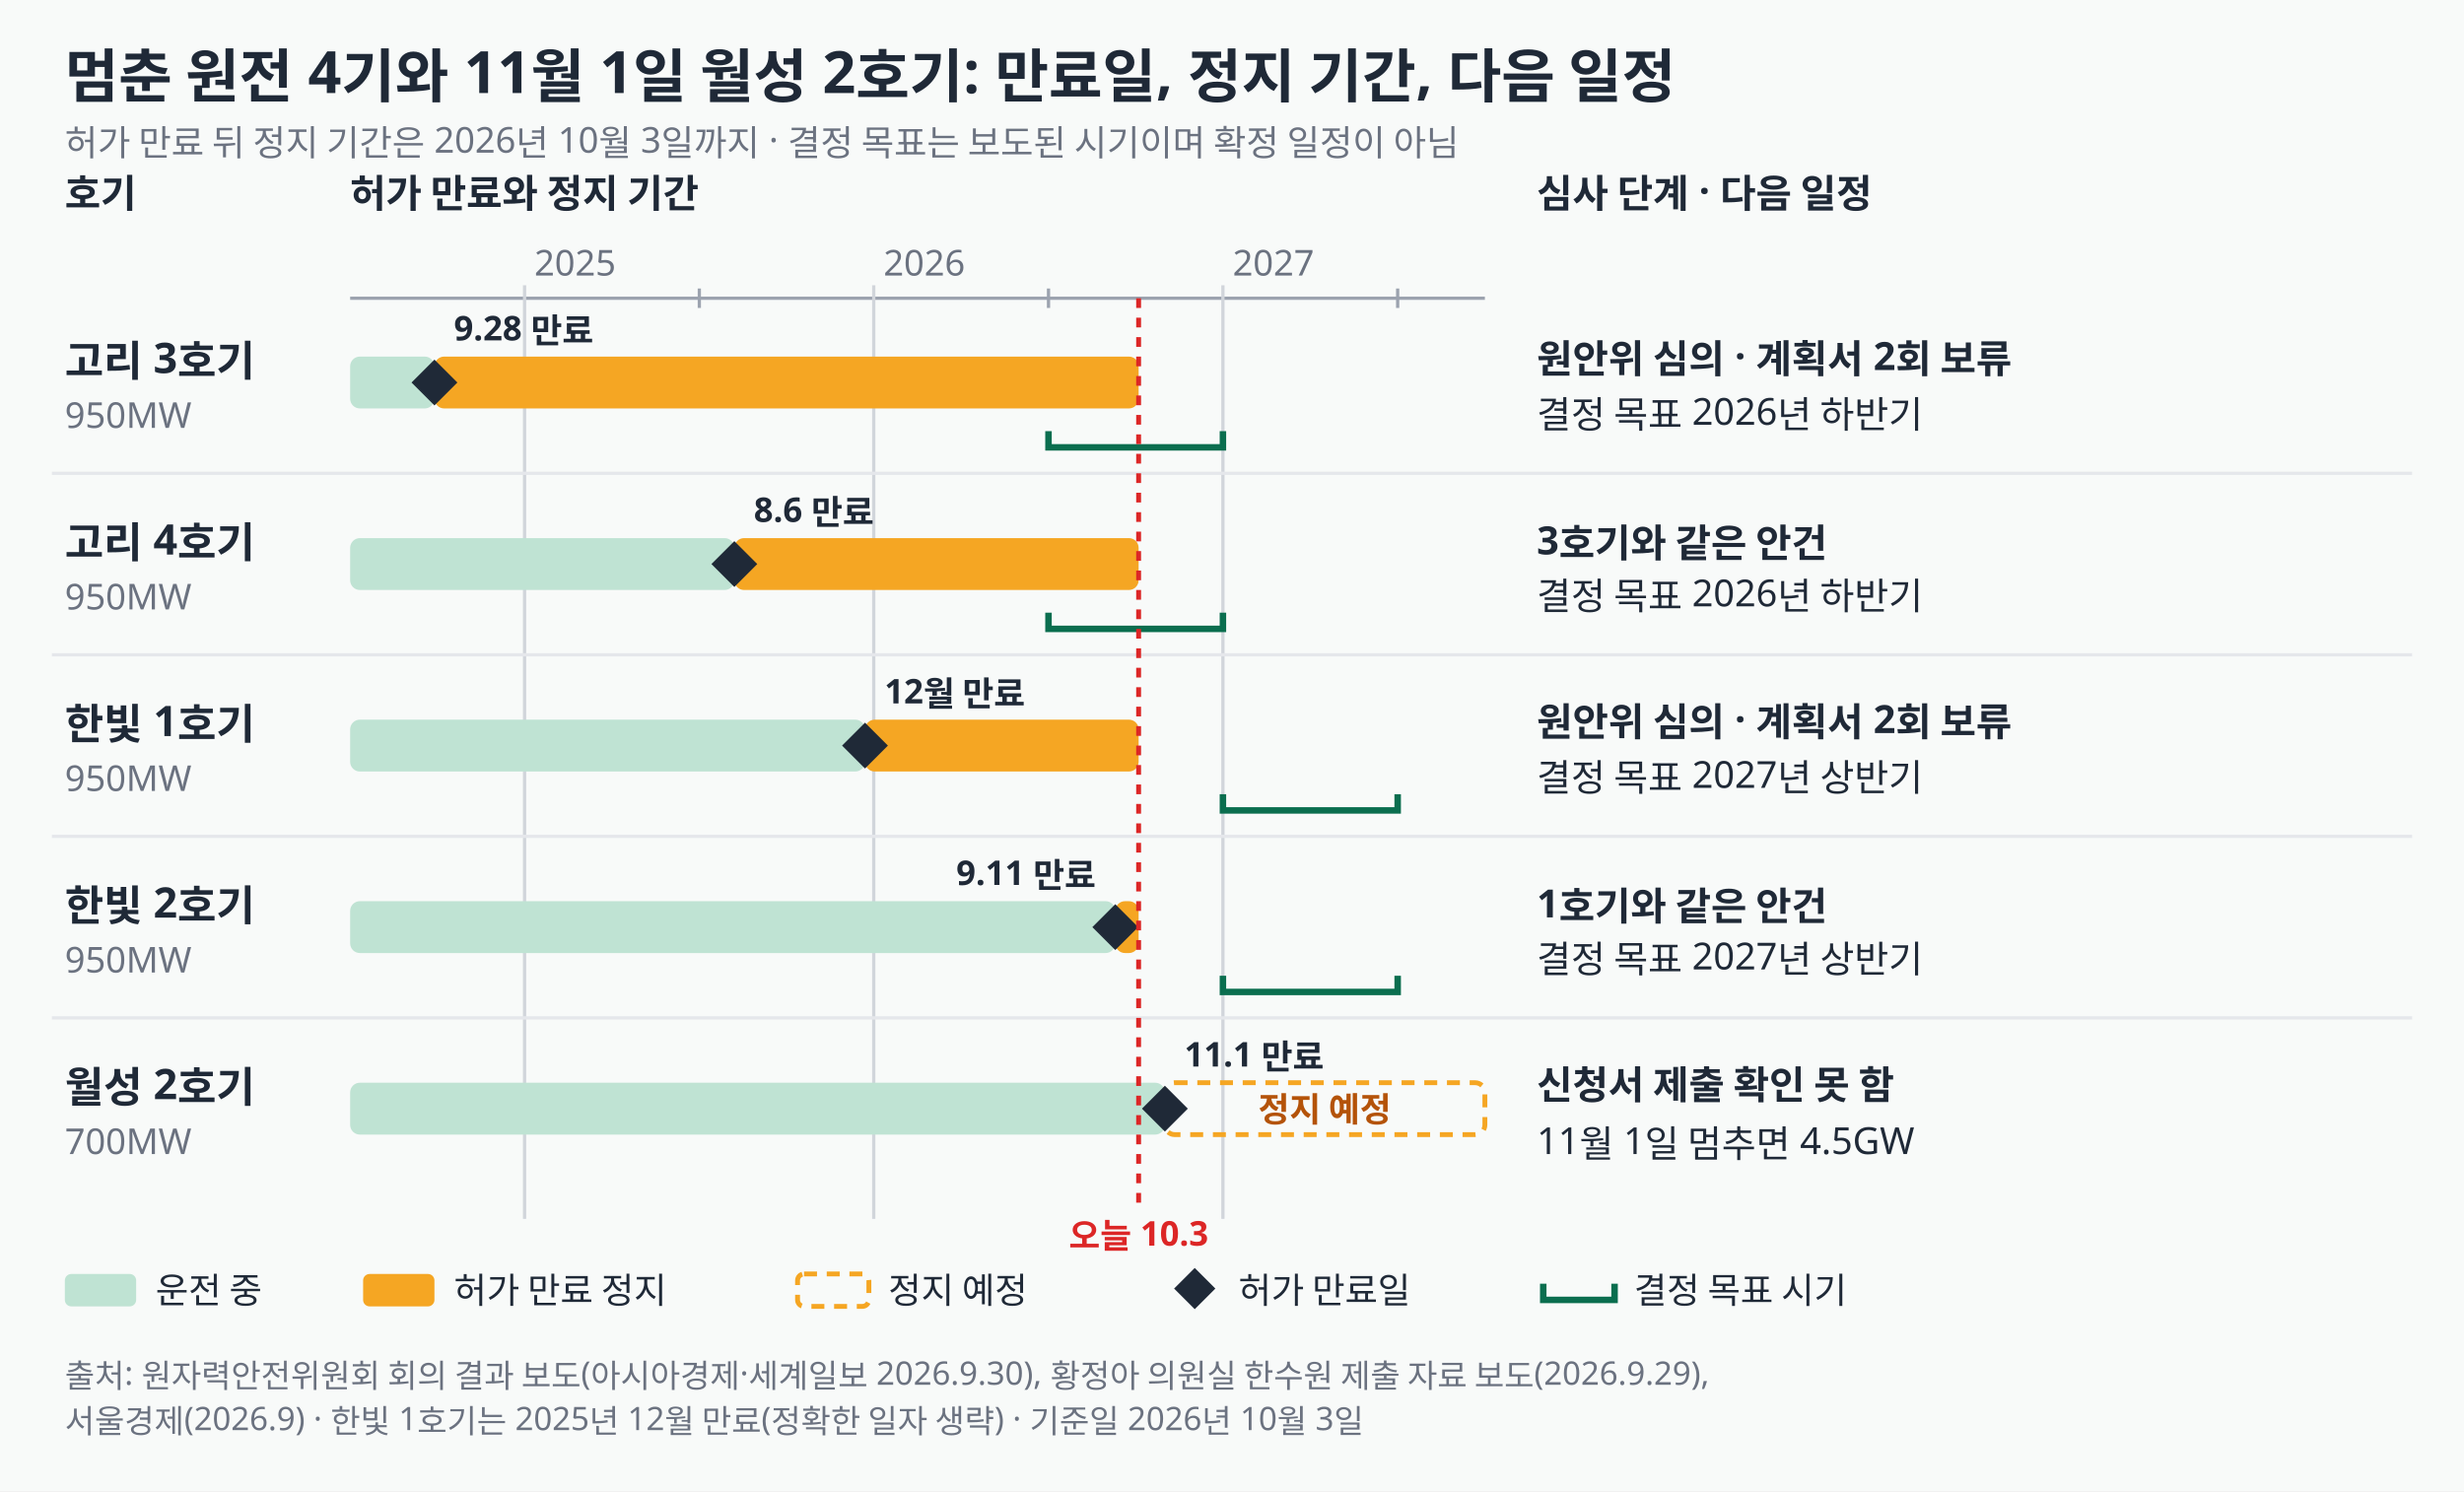
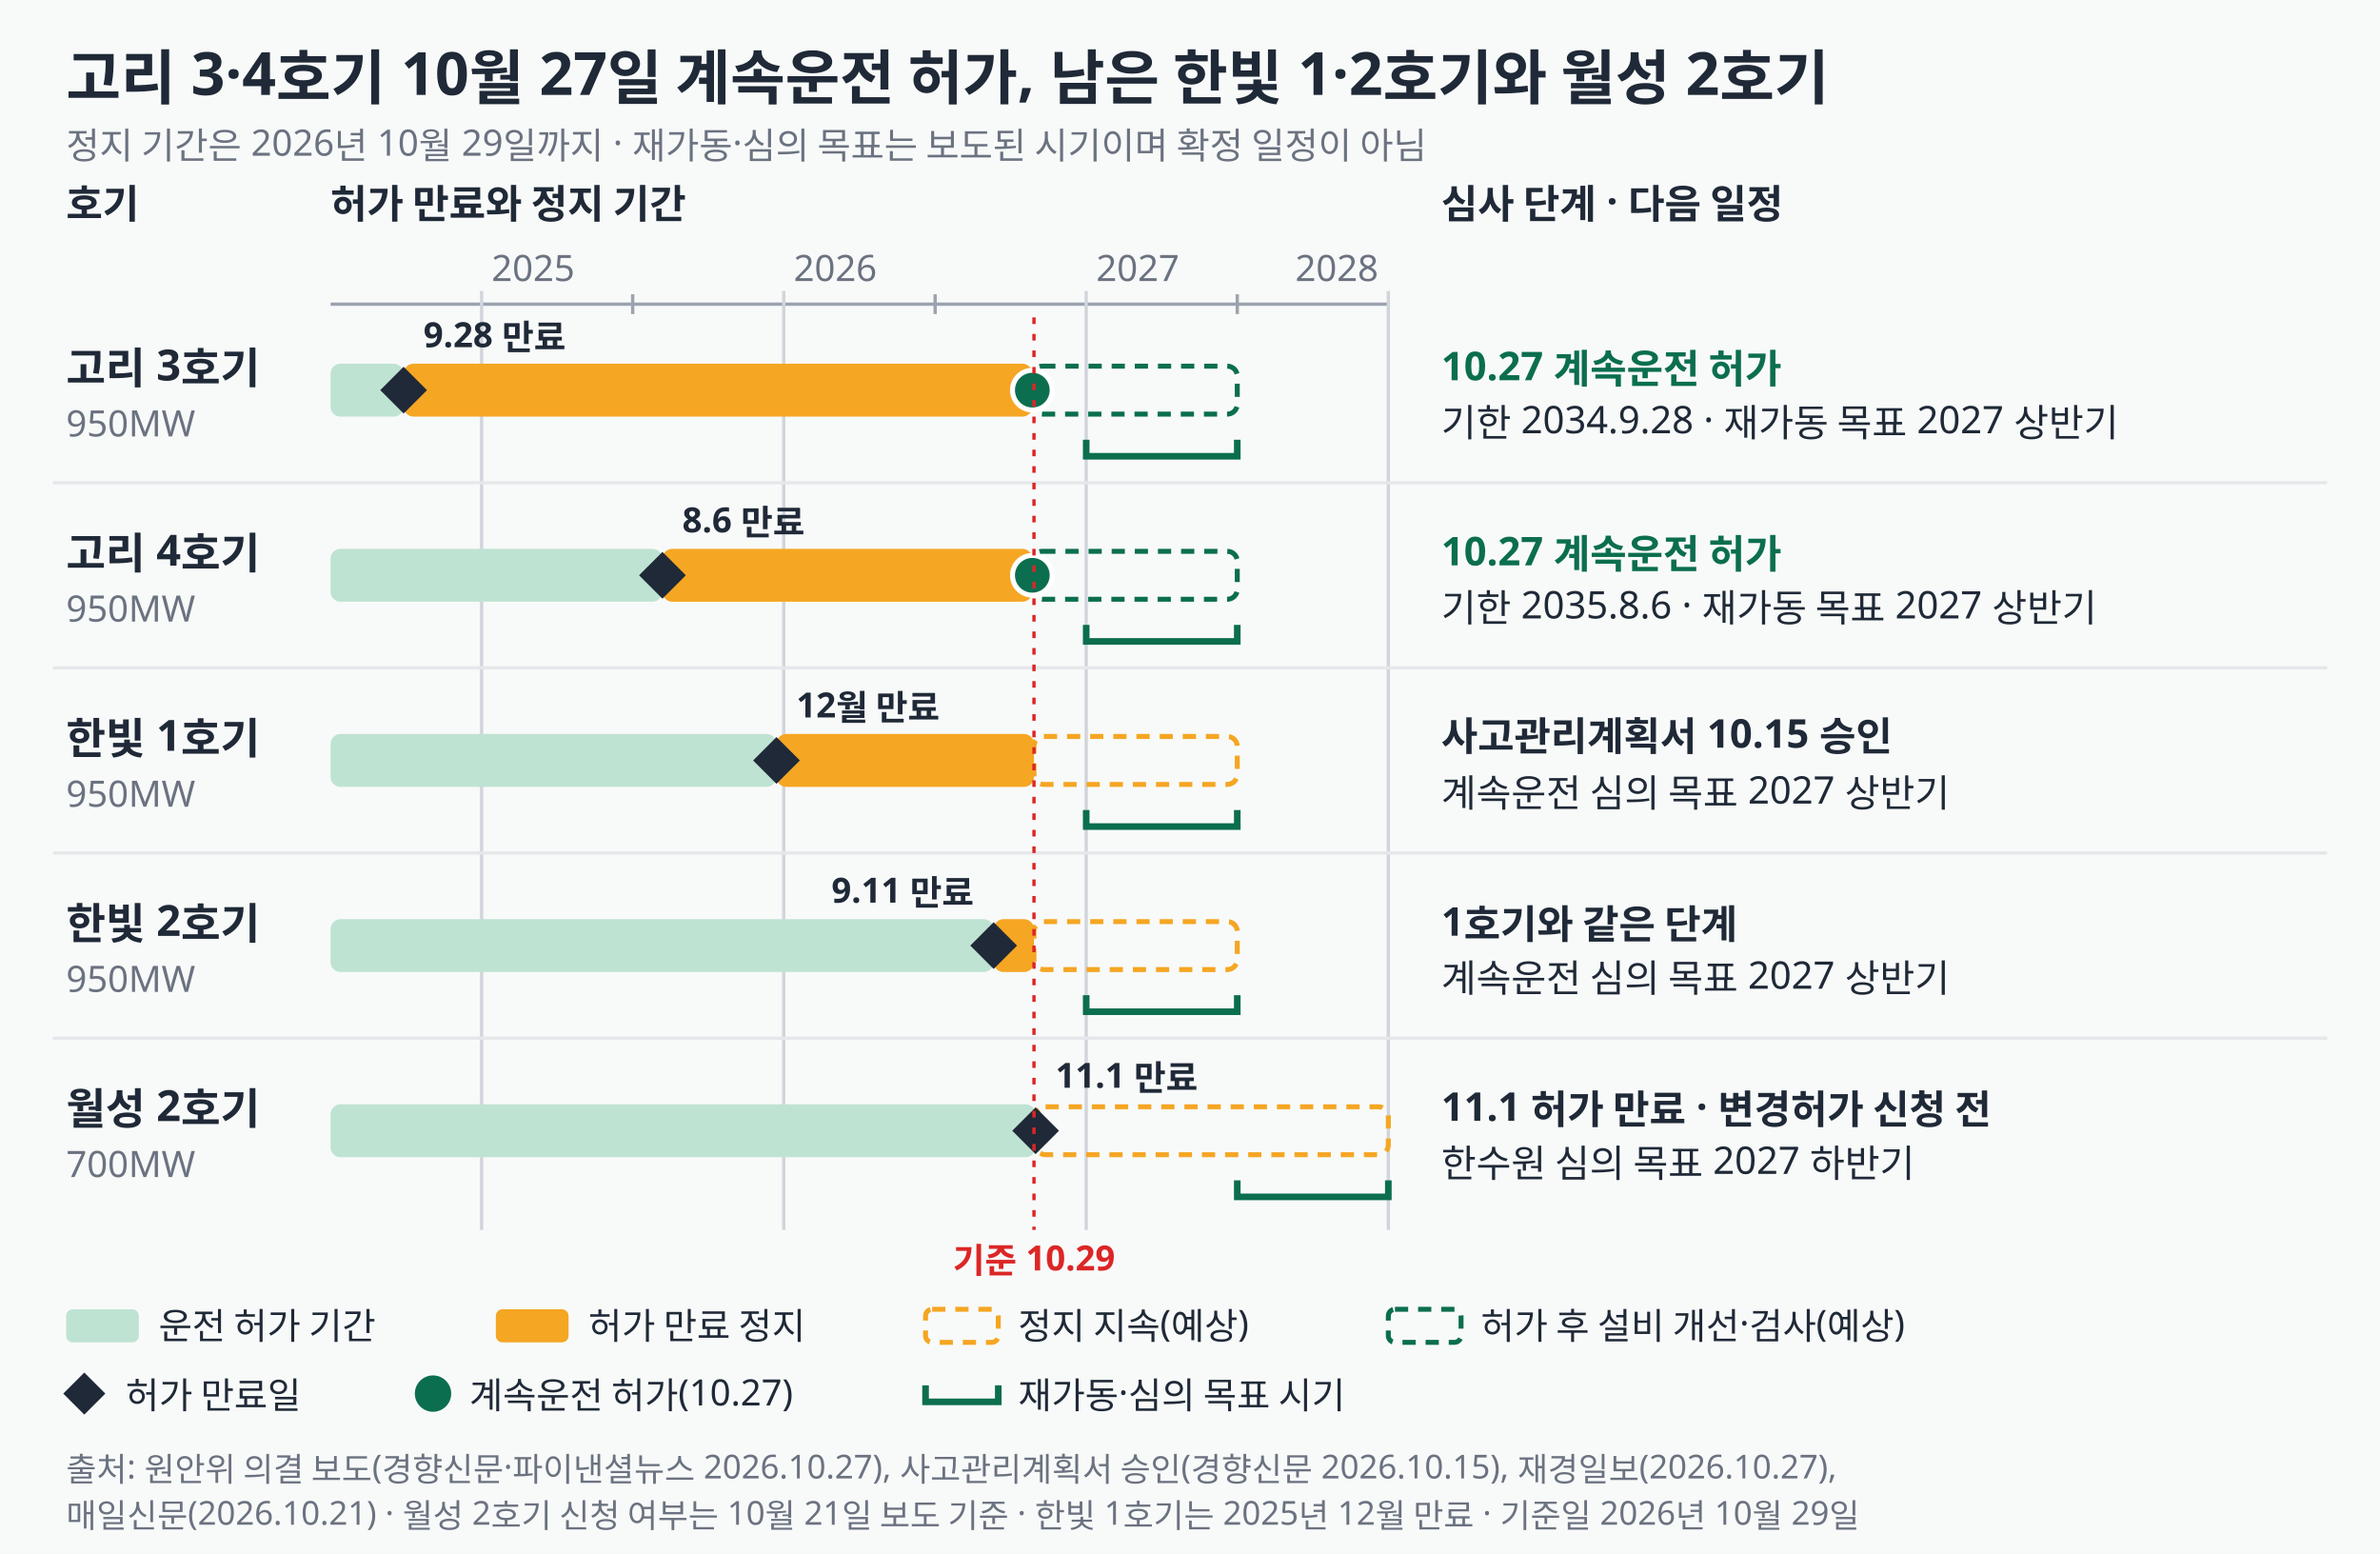
- <svg xmlns="http://www.w3.org/2000/svg" viewBox="0 0 760 460" role="img" aria-labelledby="t" font-family="Pretendard, 'Apple SD Gothic Neo', 'Malgun Gothic', sans-serif">
+ <svg xmlns="http://www.w3.org/2000/svg" viewBox="0 0 720 470" role="img" aria-labelledby="t" font-family="Pretendard, 'Apple SD Gothic Neo', 'Malgun Gothic', sans-serif">
  <style>
    .title { font-size: 18px; font-weight: 800; fill: #1f2937; }
    .sub { font-size: 11px; fill: #6b7280; }
    .hd { font-size: 12px; font-weight: 800; fill: #1f2937; }
    .nm { font-size: 13px; font-weight: 800; fill: #1f2937; }
    .mw { font-size: 11px; fill: #6b7280; }
    .tk { font-size: 11px; fill: #6b7280; }
    .dt { font-size: 10.5px; fill: #1f2937; font-weight: 700; }
    .i1 { font-size: 12px; fill: #1f2937; font-weight: 700; }
    .i2 { font-size: 11.5px; fill: #1f2937; }
+     .ok { font-size: 12px; fill: #0b6e4f; font-weight: 800; }
    .lg { font-size: 11px; fill: #1f2937; }
    .src { font-size: 10px; fill: #6b7280; }
  </style>
-   <rect x="0" y="0" width="760" height="460" fill="#f8faf9" />
-   <text x="20" y="30" class="title">멈춘 원전 4기와 11월 1일 월성 2호기: 만료일, 정지 기간, 다음 일정</text>
-   <text x="20" y="48" class="sub">허가 만료 뒤 정지 기간은 2026년 10월 3일까지 · 결정 목표는 보도된 시기이며 확정 일정이 아님</text>
-   <text x="20" y="64" class="hd">호기</text>
-   <text x="108" y="64" class="hd">허가 만료와 정지 기간</text>
-   <text x="474" y="64" class="hd">심사 단계 · 다음 일정</text>
-   <line x1="108" y1="92" x2="458" y2="92" stroke="#9ca3af" stroke-width="1" />
-   <line x1="161.8" y1="88" x2="161.8" y2="376" stroke="#d1d5db" stroke-width="1" />
-   <text x="164.8" y="85" class="tk">2025</text>
-   <line x1="269.5" y1="88" x2="269.5" y2="376" stroke="#d1d5db" stroke-width="1" />
-   <text x="272.5" y="85" class="tk">2026</text>
-   <line x1="377.2" y1="88" x2="377.2" y2="376" stroke="#d1d5db" stroke-width="1" />
-   <text x="380.2" y="85" class="tk">2027</text>
-   <line x1="215.7" y1="89" x2="215.7" y2="95" stroke="#9ca3af" stroke-width="1" />
-   <line x1="323.4" y1="89" x2="323.4" y2="95" stroke="#9ca3af" stroke-width="1" />
-   <line x1="431.1" y1="89" x2="431.1" y2="95" stroke="#9ca3af" stroke-width="1" />
+   <rect x="0" y="0" width="720" height="470" fill="#f8faf9" />
+   <text x="20" y="30" class="title">고리 3·4호기 10월 27일 계속운전 허가, 남은 한빛 1·2호기와 월성 2호기</text>
+   <text x="20" y="48" class="sub">정지 기간은 2026년 10월 29일까지 · 재가동·심의 목표는 보도된 시기이며 확정 일정이 아님</text>
+   <text x="20" y="66" class="hd">호기</text>
+   <text x="100" y="66" class="hd">허가 만료와 정지 기간</text>
+   <text x="436" y="66" class="hd">심사 단계 · 다음 일정</text>
+   <line x1="100" y1="92" x2="420" y2="92" stroke="#9ca3af" stroke-width="1" />
+   <line x1="145.7" y1="88" x2="145.7" y2="372" stroke="#d1d5db" stroke-width="1" />
+   <text x="148.7" y="85" class="tk">2025</text>
+   <line x1="237.1" y1="88" x2="237.1" y2="372" stroke="#d1d5db" stroke-width="1" />
+   <text x="240.1" y="85" class="tk">2026</text>
+   <line x1="328.6" y1="88" x2="328.6" y2="372" stroke="#d1d5db" stroke-width="1" />
+   <text x="331.6" y="85" class="tk">2027</text>
+   <line x1="420" y1="88" x2="420" y2="372" stroke="#d1d5db" stroke-width="1" />
+   <text x="417" y="85" class="tk" text-anchor="end">2028</text>
+   <line x1="191.4" y1="89" x2="191.4" y2="95" stroke="#9ca3af" stroke-width="1" />
+   <line x1="282.9" y1="89" x2="282.9" y2="95" stroke="#9ca3af" stroke-width="1" />
+   <line x1="374.3" y1="89" x2="374.3" y2="95" stroke="#9ca3af" stroke-width="1" />
  <text x="20" y="116" class="nm">고리 3호기</text>
  <text x="20" y="132" class="mw">950MW</text>
-   <rect x="108" y="110" width="26.0" height="16" rx="3" fill="#bfe3d3" />
-   <rect x="134.0" y="110" width="217.2" height="16" rx="3" fill="#f5a623" />
-   <rect x="129.0" y="113" width="10" height="10" transform="rotate(45 134.0 118)" fill="#1f2937" />
-   <text x="140.0" y="105" class="dt">9.28 만료</text>
-   <path d="M323.4 133 V138 H377.2 V133" fill="none" stroke="#0b6e4f" stroke-width="2" />
-   <text x="474" y="115" class="i1">원안위 심의 · 계획서 2회 보류</text>
-   <text x="474" y="132" class="i2">결정 목표 2026년 하반기</text>
-   <line x1="16" y1="146.0" x2="744" y2="146.0" stroke="#e5e7eb" stroke-width="1" />
+   <rect x="100" y="110" width="22.1" height="16" rx="3" fill="#bfe3d3" />
+   <rect x="122.1" y="110" width="190.2" height="16" rx="3" fill="#f5a623" />
+   <rect x="312.3" y="110.75" width="62" height="14.5" rx="3" fill="none" stroke="#0b6e4f" stroke-width="1.5" stroke-dasharray="4 3" />
+   <rect x="117.1" y="113" width="10" height="10" transform="rotate(45 122.1 118)" fill="#1f2937" />
+   <text x="128.1" y="105" class="dt">9.28 만료</text>
+   <circle cx="312.3" cy="118" r="6" fill="#0b6e4f" stroke="#ffffff" stroke-width="1.5" />
+   <path d="M328.6 133 V138 H374.3 V133" fill="none" stroke="#0b6e4f" stroke-width="2" />
+   <text x="436" y="115" class="ok">10.27 계속운전 허가</text>
+   <text x="436" y="132" class="i2">기한 2034.9.28 · 재가동 목표 2027 상반기</text>
+   <line x1="16" y1="146" x2="704" y2="146" stroke="#e5e7eb" stroke-width="1" />
  <text x="20" y="172" class="nm">고리 4호기</text>
  <text x="20" y="188" class="mw">950MW</text>
-   <rect x="108" y="166" width="118.5" height="16" rx="3" fill="#bfe3d3" />
-   <rect x="226.5" y="166" width="124.7" height="16" rx="3" fill="#f5a623" />
-   <rect x="221.5" y="169" width="10" height="10" transform="rotate(45 226.5 174)" fill="#1f2937" />
-   <text x="232.5" y="161" class="dt">8.6 만료</text>
-   <path d="M323.4 189 V194 H377.2 V189" fill="none" stroke="#0b6e4f" stroke-width="2" />
-   <text x="474" y="171" class="i1">3호기와 같은 안건</text>
-   <text x="474" y="188" class="i2">결정 목표 2026년 하반기</text>
-   <line x1="16" y1="202.0" x2="744" y2="202.0" stroke="#e5e7eb" stroke-width="1" />
+   <rect x="100" y="166" width="100.4" height="16" rx="3" fill="#bfe3d3" />
+   <rect x="200.4" y="166" width="111.9" height="16" rx="3" fill="#f5a623" />
+   <rect x="312.3" y="166.75" width="62" height="14.5" rx="3" fill="none" stroke="#0b6e4f" stroke-width="1.5" stroke-dasharray="4 3" />
+   <rect x="195.4" y="169" width="10" height="10" transform="rotate(45 200.4 174)" fill="#1f2937" />
+   <text x="206.4" y="161" class="dt">8.6 만료</text>
+   <circle cx="312.3" cy="174" r="6" fill="#0b6e4f" stroke="#ffffff" stroke-width="1.5" />
+   <path d="M328.6 189 V194 H374.3 V189" fill="none" stroke="#0b6e4f" stroke-width="2" />
+   <text x="436" y="171" class="ok">10.27 계속운전 허가</text>
+   <text x="436" y="188" class="i2">기한 2035.8.6 · 재가동 목표 2027 상반기</text>
+   <line x1="16" y1="202" x2="704" y2="202" stroke="#e5e7eb" stroke-width="1" />
  <text x="20" y="228" class="nm">한빛 1호기</text>
  <text x="20" y="244" class="mw">950MW</text>
-   <rect x="108" y="222" width="158.8" height="16" rx="3" fill="#bfe3d3" />
-   <rect x="266.8" y="222" width="84.4" height="16" rx="3" fill="#f5a623" />
-   <rect x="261.8" y="225" width="10" height="10" transform="rotate(45 266.8 230)" fill="#1f2937" />
-   <text x="272.8" y="217" class="dt">12월 만료</text>
-   <path d="M377.2 245 V250 H431.1 V245" fill="none" stroke="#0b6e4f" stroke-width="2" />
-   <text x="474" y="227" class="i1">원안위 심의 · 계획서 2회 보류</text>
-   <text x="474" y="244" class="i2">결정 목표 2027년 상반기</text>
-   <line x1="16" y1="258.0" x2="744" y2="258.0" stroke="#e5e7eb" stroke-width="1" />
+   <rect x="100" y="222" width="134.9" height="16" rx="3" fill="#bfe3d3" />
+   <rect x="234.9" y="222" width="77.9" height="16" rx="3" fill="#f5a623" />
+   <rect x="312.8" y="222.75" width="61.5" height="14.5" rx="3" fill="none" stroke="#f5a623" stroke-width="1.5" stroke-dasharray="4 3" />
+   <rect x="229.9" y="225" width="10" height="10" transform="rotate(45 234.9 230)" fill="#1f2937" />
+   <text x="240.9" y="217" class="dt">12월 만료</text>
+   <path d="M328.6 245 V250 H374.3 V245" fill="none" stroke="#0b6e4f" stroke-width="2" />
+   <text x="436" y="227" class="i1">사고관리계획서 10.15 승인</text>
+   <text x="436" y="244" class="i2">계속운전 심의 목표 2027 상반기</text>
+   <line x1="16" y1="258" x2="704" y2="258" stroke="#e5e7eb" stroke-width="1" />
  <text x="20" y="284" class="nm">한빛 2호기</text>
  <text x="20" y="300" class="mw">950MW</text>
-   <rect x="108" y="278" width="236.0" height="16" rx="3" fill="#bfe3d3" />
-   <rect x="344.0" y="278" width="7.2" height="16" rx="3" fill="#f5a623" />
-   <rect x="339.0" y="281" width="10" height="10" transform="rotate(45 344.0 286)" fill="#1f2937" />
-   <text x="338.0" y="273" class="dt" text-anchor="end">9.11 만료</text>
-   <path d="M377.2 301 V306 H431.1 V301" fill="none" stroke="#0b6e4f" stroke-width="2" />
-   <text x="474" y="283" class="i1">1호기와 같은 안건</text>
-   <text x="474" y="300" class="i2">결정 목표 2027년 상반기</text>
-   <line x1="16" y1="314.0" x2="744" y2="314.0" stroke="#e5e7eb" stroke-width="1" />
+   <rect x="100" y="278" width="200.6" height="16" rx="3" fill="#bfe3d3" />
+   <rect x="300.6" y="278" width="12.2" height="16" rx="3" fill="#f5a623" />
+   <rect x="312.8" y="278.75" width="61.5" height="14.5" rx="3" fill="none" stroke="#f5a623" stroke-width="1.5" stroke-dasharray="4 3" />
+   <rect x="295.6" y="281" width="10" height="10" transform="rotate(45 300.6 286)" fill="#1f2937" />
+   <text x="294.6" y="273" class="dt" text-anchor="end">9.11 만료</text>
+   <path d="M328.6 301 V306 H374.3 V301" fill="none" stroke="#0b6e4f" stroke-width="2" />
+   <text x="436" y="283" class="i1">1호기와 같은 단계</text>
+   <text x="436" y="300" class="i2">계속운전 심의 목표 2027 상반기</text>
+   <line x1="16" y1="314" x2="704" y2="314" stroke="#e5e7eb" stroke-width="1" />
  <text x="20" y="340" class="nm">월성 2호기</text>
  <text x="20" y="356" class="mw">700MW</text>
-   <rect x="108" y="334" width="251.3" height="16" rx="3" fill="#bfe3d3" />
-   <rect x="359.3" y="334" width="98.7" height="16" rx="3" fill="none" stroke="#f5a623" stroke-width="1.5" stroke-dasharray="4 3" />
-   <text x="408.6" y="346" class="dt" text-anchor="middle" style="fill:#b45309">정지 예정</text>
-   <rect x="354.3" y="337" width="10" height="10" transform="rotate(45 359.3 342)" fill="#1f2937" />
-   <text x="365.3" y="329" class="dt">11.1 만료</text>
-   <text x="474" y="339" class="i1">신청서 제출 확인 못 함</text>
-   <text x="474" y="356" class="i2">11월 1일 멈추면 4.5GW</text>
-   <line x1="351.2" y1="92" x2="351.2" y2="372" stroke="#dc2626" stroke-width="1.5" stroke-dasharray="3 3" />
-   <text x="351.2" y="385" class="dt" text-anchor="middle" style="fill:#dc2626">오늘 10.3</text>
-   <rect x="20" y="393" width="22" height="10" rx="2" fill="#bfe3d3" />
-   <text x="48" y="402" class="lg">운전 중</text>
-   <rect x="112" y="393" width="22" height="10" rx="2" fill="#f5a623" />
-   <text x="140" y="402" class="lg">허가 만료 정지</text>
-   <rect x="246" y="393" width="22" height="10" rx="2" fill="none" stroke="#f5a623" stroke-width="1.5" stroke-dasharray="4 3" />
-   <text x="274" y="402" class="lg">정지 예정</text>
-   <rect x="364" y="393" width="9" height="9" transform="rotate(45 368.5 397.5)" fill="#1f2937" />
-   <text x="382" y="402" class="lg">허가 만료일</text>
-   <path d="M476 396 V401 H498 V396" fill="none" stroke="#0b6e4f" stroke-width="2" />
-   <text x="504" y="402" class="lg">결정 목표 시기</text>
-   <text x="20" y="428" class="src">출처: 원자력안전위원회 회의 결과 보도(아시아경제·세계일보 2026.9.30), 황정아 의원실 한수원 제출 자료 보도(2026.9.29),</text>
-   <text x="20" y="442" class="src">서울경제(2026.9) · 한빛 1호기는 2025년 12월 만료(정확한 일자 생략) · 기준일 2026년 10월 3일</text>
+   <rect x="100" y="334" width="213.3" height="16" rx="3" fill="#bfe3d3" />
+   <rect x="313.3" y="334.75" width="106.7" height="14.5" rx="3" fill="none" stroke="#f5a623" stroke-width="1.5" stroke-dasharray="4 3" />
+   <rect x="308.3" y="337" width="10" height="10" transform="rotate(45 313.3 342)" fill="#1f2937" />
+   <text x="319.3" y="329" class="dt">11.1 만료</text>
+   <path d="M374.3 357 V362 H420 V357" fill="none" stroke="#0b6e4f" stroke-width="2" />
+   <text x="436" y="339" class="i1">11.1 허가 만료 · 변경허가 신청 전</text>
+   <text x="436" y="356" class="i2">한수원 심의 목표 2027 하반기</text>
+   <line x1="312.8" y1="96" x2="312.8" y2="372" stroke="#dc2626" stroke-width="1" stroke-dasharray="2 3" />
+   <text x="312.8" y="385" class="dt" text-anchor="middle" style="fill:#dc2626">기준 10.29</text>
+   <rect x="20" y="396" width="22" height="10" rx="2" fill="#bfe3d3" />
+   <text x="48" y="405" class="lg">운전 허가 기간</text>
+   <rect x="150" y="396" width="22" height="10" rx="2" fill="#f5a623" />
+   <text x="178" y="405" class="lg">허가 만료 정지</text>
+   <rect x="280" y="396" width="22" height="10" rx="2" fill="none" stroke="#f5a623" stroke-width="1.5" stroke-dasharray="4 3" />
+   <text x="308" y="405" class="lg">정지 지속(예상)</text>
+   <rect x="420" y="396" width="22" height="10" rx="2" fill="none" stroke="#0b6e4f" stroke-width="1.5" stroke-dasharray="4 3" />
+   <text x="448" y="405" class="lg">허가 후 설비 개선·검사(예상)</text>
+   <rect x="21" y="417" width="9" height="9" transform="rotate(45 25.5 421.5)" fill="#1f2937" />
+   <text x="38" y="426" class="lg">허가 만료일</text>
+   <circle cx="131" cy="421.5" r="5.5" fill="#0b6e4f" />
+   <text x="142" y="426" class="lg">계속운전 허가(10.27)</text>
+   <path d="M280 419 V424 H302 V419" fill="none" stroke="#0b6e4f" stroke-width="2" />
+   <text x="308" y="426" class="lg">재가동·심의 목표 시기</text>
+   <text x="20" y="448" class="src">출처: 원안위 의결 보도(경향신문·파이낸셜뉴스 2026.10.27), 사고관리계획서 승인(경향신문 2026.10.15), 재경일보(2026.10.27),</text>
+   <text x="20" y="462" class="src">매일신문(2026.10.21) · 월성 2호기 신청 여부는 10월 21일 보도 기준 · 한빛 1호기는 2025년 12월 만료 · 기준일 2026년 10월 29일</text>
</svg>
